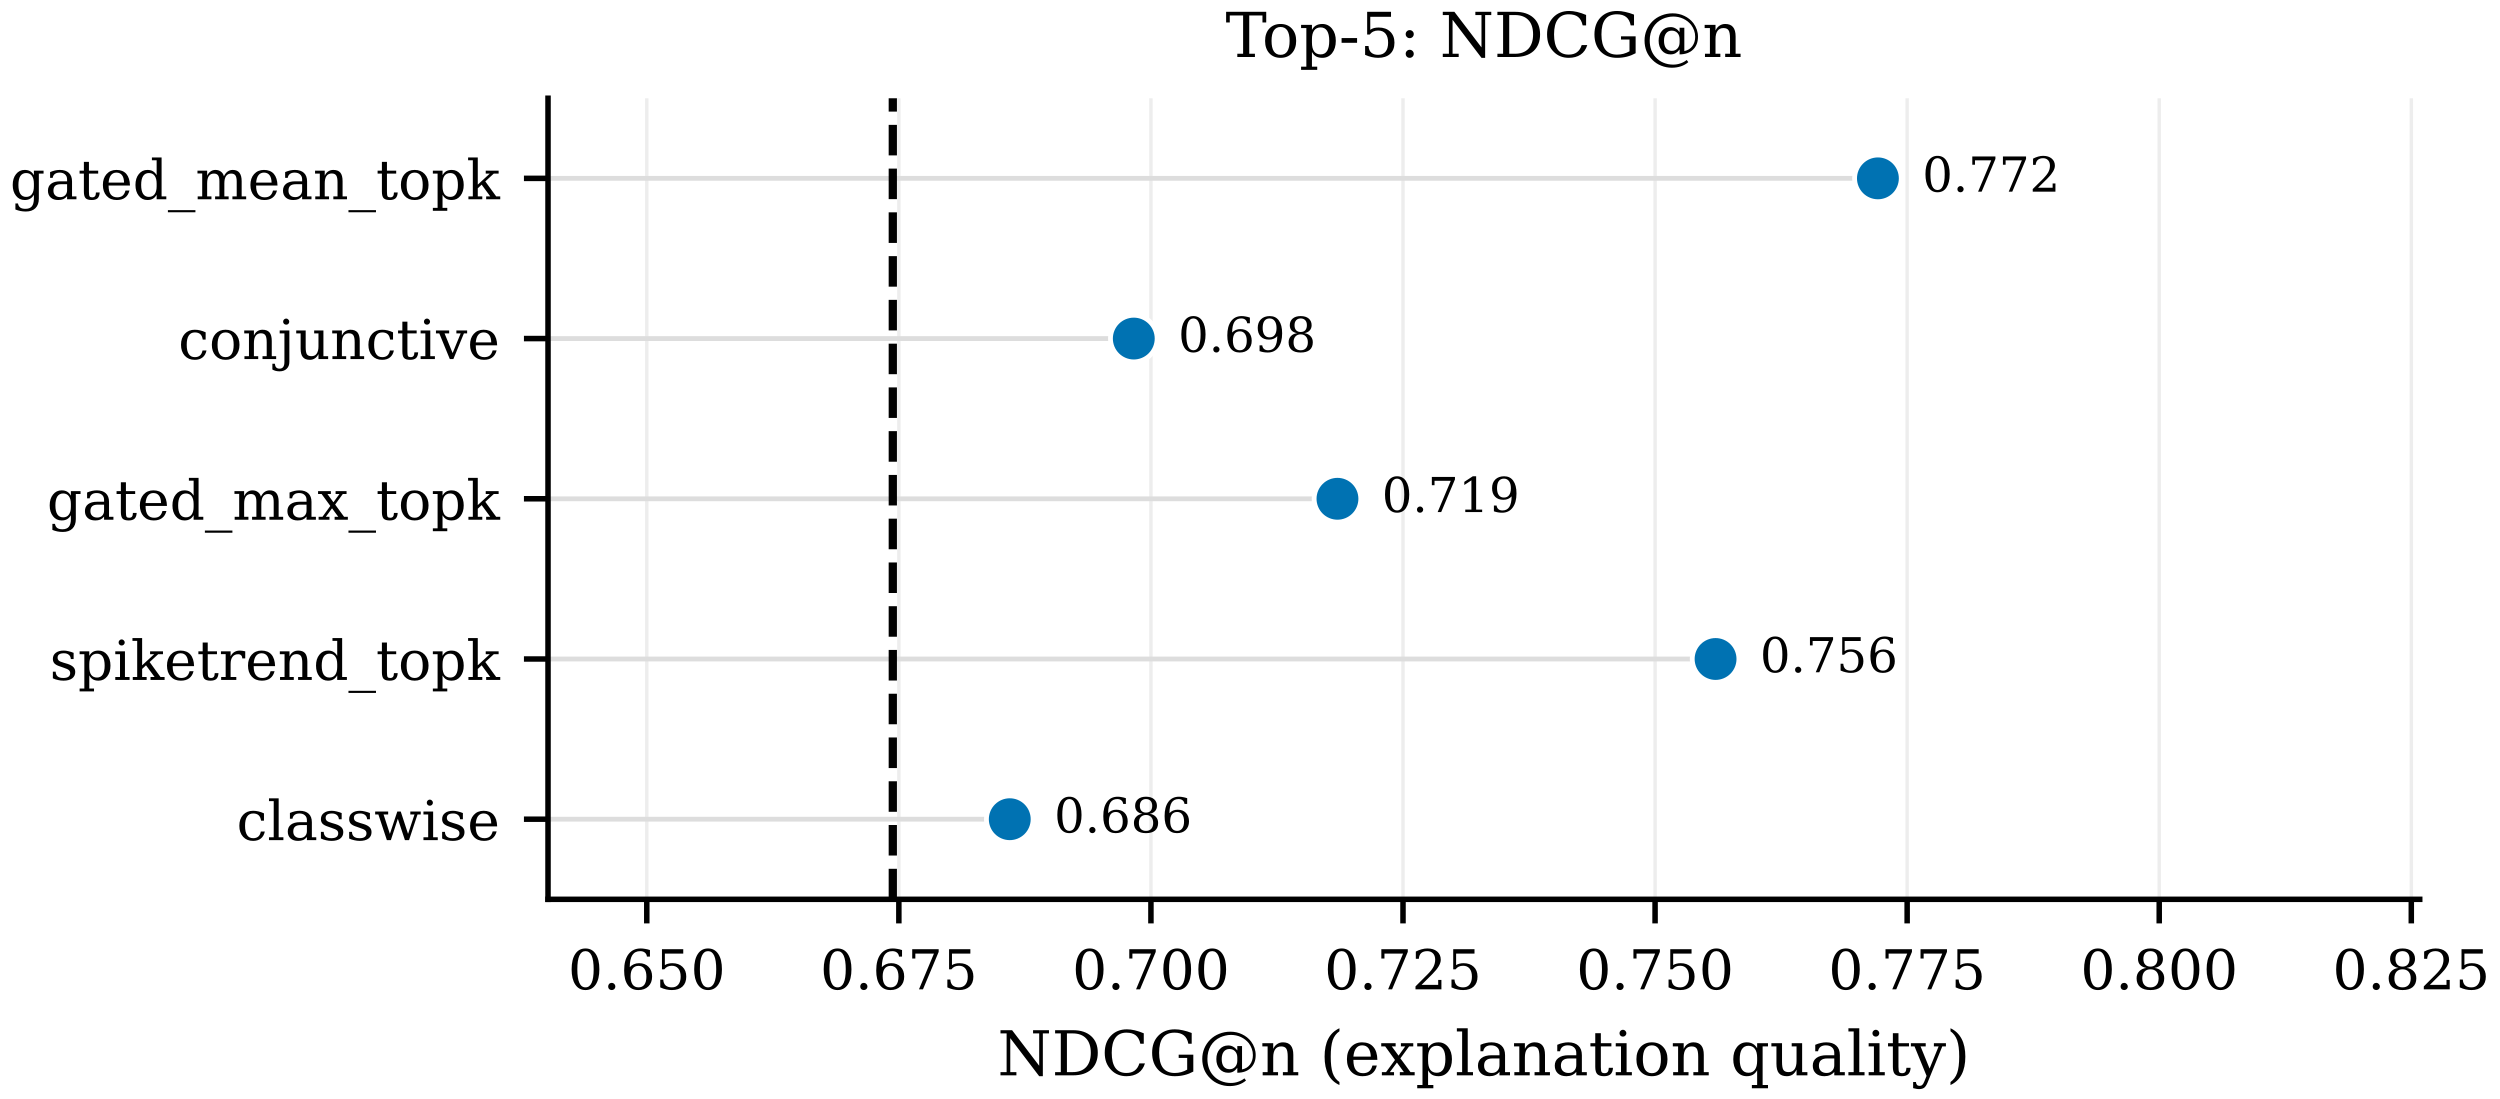
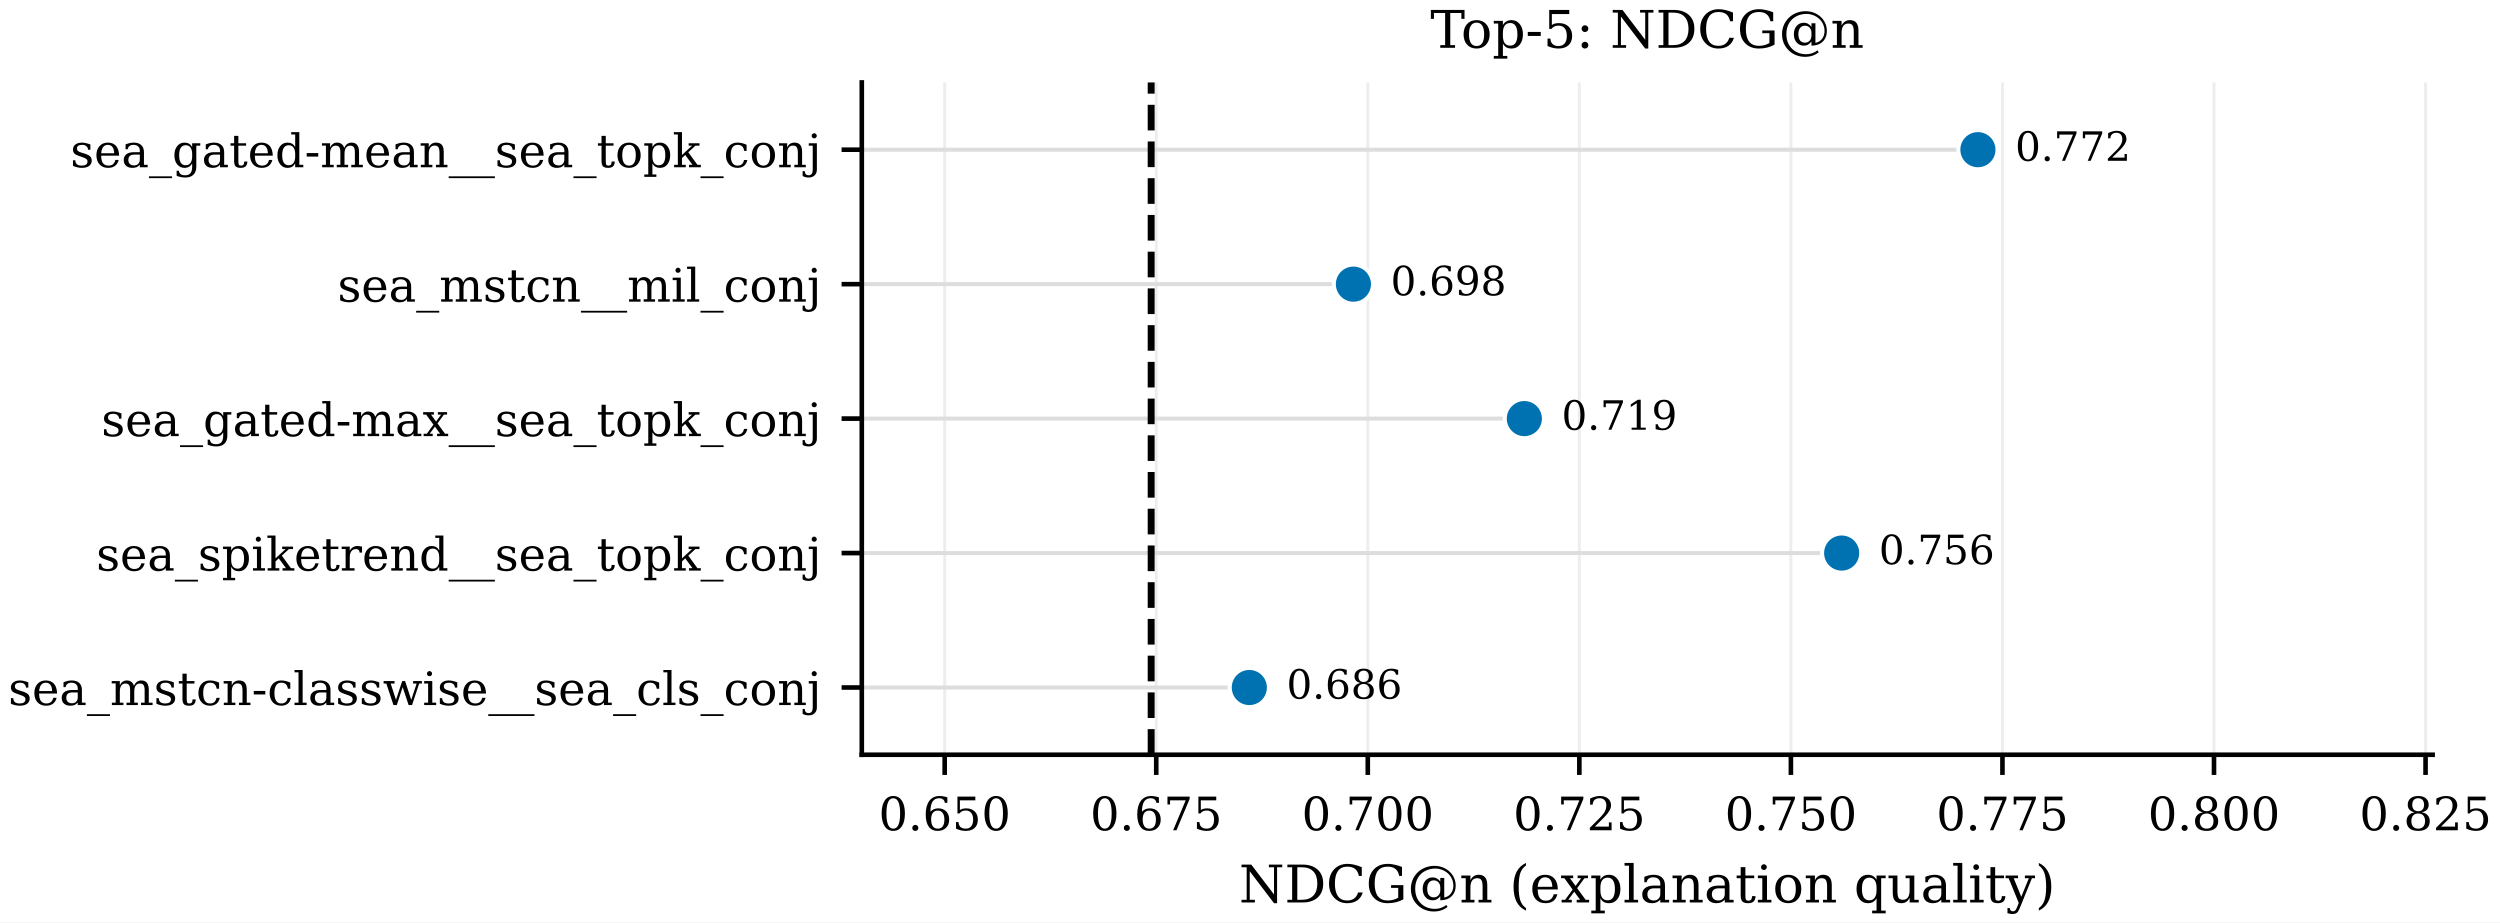
- <svg xmlns="http://www.w3.org/2000/svg" xmlns:xlink="http://www.w3.org/1999/xlink" width="363.339pt" height="159.723pt" viewBox="0 0 363.339 159.723" version="1.1">
+ <svg xmlns="http://www.w3.org/2000/svg" xmlns:xlink="http://www.w3.org/1999/xlink" width="432.933pt" height="159.723pt" viewBox="0 0 432.933 159.723" version="1.1">
  <defs>
    <style type="text/css">*{stroke-linejoin: round; stroke-linecap: butt}</style>
  </defs>
  <g id="figure_1">
    <g id="patch_1">
-       <path d="M 0 159.723  L 363.339 159.723  L 363.339 0  L 0 0  z " style="fill: #ffffff" />
+       <path d="M 0 159.723  L 432.933 159.723  L 432.933 0  L 0 0  z " style="fill: #ffffff" />
    </g>
    <g id="axes_1">
      <g id="patch_2">
-         <path d="M 79.646 130.703  L 351.671 130.703  L 351.671 14.279  L 79.646 14.279  z " style="fill: #ffffff" />
+         <path d="M 149.24 130.703  L 421.265 130.703  L 421.265 14.279  L 149.24 14.279  z " style="fill: #ffffff" />
      </g>
      <g id="matplotlib.axis_1">
        <g id="xtick_1">
          <g id="line2d_1">
-             <path d="M 94 130.703  L 94 14.279  " clip-path="url(#pddeceaaa12)" style="fill: none; stroke: #cccccc; stroke-opacity: 0.35; stroke-width: 0.5; stroke-linecap: square" />
+             <path d="M 163.594 130.703  L 163.594 14.279  " clip-path="url(#pdbfaa2ec05)" style="fill: none; stroke: #cccccc; stroke-opacity: 0.35; stroke-width: 0.5; stroke-linecap: square" />
          </g>
          <g id="line2d_2">
            <defs>
-               <path id="m2bc1527fd0" d="M 0 0  L 0 3.5  " style="stroke: #000000; stroke-width: 0.8" />
+               <path id="m74011982db" d="M 0 0  L 0 3.5  " style="stroke: #000000; stroke-width: 0.8" />
            </defs>
            <g>
-               <use xlink:href="#m2bc1527fd0" x="94" y="130.703" style="stroke: #000000; stroke-width: 0.8" />
+               <use xlink:href="#m74011982db" x="163.594" y="130.703" style="stroke: #000000; stroke-width: 0.8" />
            </g>
          </g>
          <g id="text_1">
-             <text style="font: 8px 'DejaVu Serif', 'Times New Roman', 'Times', 'Computer Modern Roman', serif; text-anchor: middle" x="94" y="143.781" transform="rotate(-0 93.99999 143.7813)">0.650</text>
+             <text style="font: 8px 'DejaVu Serif', 'Times New Roman', 'Times', 'Computer Modern Roman', serif; text-anchor: middle" x="163.594" y="143.781" transform="rotate(-0 163.5937 143.7813)">0.650</text>
          </g>
        </g>
        <g id="xtick_2">
          <g id="line2d_3">
-             <path d="M 130.635 130.703  L 130.635 14.279  " clip-path="url(#pddeceaaa12)" style="fill: none; stroke: #cccccc; stroke-opacity: 0.35; stroke-width: 0.5; stroke-linecap: square" />
+             <path d="M 200.229 130.703  L 200.229 14.279  " clip-path="url(#pdbfaa2ec05)" style="fill: none; stroke: #cccccc; stroke-opacity: 0.35; stroke-width: 0.5; stroke-linecap: square" />
          </g>
          <g id="line2d_4">
            <g>
-               <use xlink:href="#m2bc1527fd0" x="130.635" y="130.703" style="stroke: #000000; stroke-width: 0.8" />
+               <use xlink:href="#m74011982db" x="200.229" y="130.703" style="stroke: #000000; stroke-width: 0.8" />
            </g>
          </g>
          <g id="text_2">
-             <text style="font: 8px 'DejaVu Serif', 'Times New Roman', 'Times', 'Computer Modern Roman', serif; text-anchor: middle" x="130.635" y="143.781" transform="rotate(-0 130.6354 143.7813)">0.675</text>
+             <text style="font: 8px 'DejaVu Serif', 'Times New Roman', 'Times', 'Computer Modern Roman', serif; text-anchor: middle" x="200.229" y="143.781" transform="rotate(-0 200.2291 143.7813)">0.675</text>
          </g>
        </g>
        <g id="xtick_3">
          <g id="line2d_5">
-             <path d="M 167.271 130.703  L 167.271 14.279  " clip-path="url(#pddeceaaa12)" style="fill: none; stroke: #cccccc; stroke-opacity: 0.35; stroke-width: 0.5; stroke-linecap: square" />
+             <path d="M 236.864 130.703  L 236.864 14.279  " clip-path="url(#pdbfaa2ec05)" style="fill: none; stroke: #cccccc; stroke-opacity: 0.35; stroke-width: 0.5; stroke-linecap: square" />
          </g>
          <g id="line2d_6">
            <g>
-               <use xlink:href="#m2bc1527fd0" x="167.271" y="130.703" style="stroke: #000000; stroke-width: 0.8" />
+               <use xlink:href="#m74011982db" x="236.864" y="130.703" style="stroke: #000000; stroke-width: 0.8" />
            </g>
          </g>
          <g id="text_3">
-             <text style="font: 8px 'DejaVu Serif', 'Times New Roman', 'Times', 'Computer Modern Roman', serif; text-anchor: middle" x="167.271" y="143.781" transform="rotate(-0 167.2707 143.7813)">0.700</text>
+             <text style="font: 8px 'DejaVu Serif', 'Times New Roman', 'Times', 'Computer Modern Roman', serif; text-anchor: middle" x="236.864" y="143.781" transform="rotate(-0 236.8645 143.7813)">0.700</text>
          </g>
        </g>
        <g id="xtick_4">
          <g id="line2d_7">
-             <path d="M 203.906 130.703  L 203.906 14.279  " clip-path="url(#pddeceaaa12)" style="fill: none; stroke: #cccccc; stroke-opacity: 0.35; stroke-width: 0.5; stroke-linecap: square" />
+             <path d="M 273.5 130.703  L 273.5 14.279  " clip-path="url(#pdbfaa2ec05)" style="fill: none; stroke: #cccccc; stroke-opacity: 0.35; stroke-width: 0.5; stroke-linecap: square" />
          </g>
          <g id="line2d_8">
            <g>
-               <use xlink:href="#m2bc1527fd0" x="203.906" y="130.703" style="stroke: #000000; stroke-width: 0.8" />
+               <use xlink:href="#m74011982db" x="273.5" y="130.703" style="stroke: #000000; stroke-width: 0.8" />
            </g>
          </g>
          <g id="text_4">
-             <text style="font: 8px 'DejaVu Serif', 'Times New Roman', 'Times', 'Computer Modern Roman', serif; text-anchor: middle" x="203.906" y="143.781" transform="rotate(-0 203.9061 143.7813)">0.725</text>
+             <text style="font: 8px 'DejaVu Serif', 'Times New Roman', 'Times', 'Computer Modern Roman', serif; text-anchor: middle" x="273.5" y="143.781" transform="rotate(-0 273.4999 143.7813)">0.725</text>
          </g>
        </g>
        <g id="xtick_5">
          <g id="line2d_9">
-             <path d="M 240.541 130.703  L 240.541 14.279  " clip-path="url(#pddeceaaa12)" style="fill: none; stroke: #cccccc; stroke-opacity: 0.35; stroke-width: 0.5; stroke-linecap: square" />
+             <path d="M 310.135 130.703  L 310.135 14.279  " clip-path="url(#pdbfaa2ec05)" style="fill: none; stroke: #cccccc; stroke-opacity: 0.35; stroke-width: 0.5; stroke-linecap: square" />
          </g>
          <g id="line2d_10">
            <g>
-               <use xlink:href="#m2bc1527fd0" x="240.541" y="130.703" style="stroke: #000000; stroke-width: 0.8" />
+               <use xlink:href="#m74011982db" x="310.135" y="130.703" style="stroke: #000000; stroke-width: 0.8" />
            </g>
          </g>
          <g id="text_5">
-             <text style="font: 8px 'DejaVu Serif', 'Times New Roman', 'Times', 'Computer Modern Roman', serif; text-anchor: middle" x="240.541" y="143.781" transform="rotate(-0 240.5415 143.7813)">0.750</text>
+             <text style="font: 8px 'DejaVu Serif', 'Times New Roman', 'Times', 'Computer Modern Roman', serif; text-anchor: middle" x="310.135" y="143.781" transform="rotate(-0 310.1352 143.7813)">0.750</text>
          </g>
        </g>
        <g id="xtick_6">
          <g id="line2d_11">
-             <path d="M 277.177 130.703  L 277.177 14.279  " clip-path="url(#pddeceaaa12)" style="fill: none; stroke: #cccccc; stroke-opacity: 0.35; stroke-width: 0.5; stroke-linecap: square" />
+             <path d="M 346.771 130.703  L 346.771 14.279  " clip-path="url(#pdbfaa2ec05)" style="fill: none; stroke: #cccccc; stroke-opacity: 0.35; stroke-width: 0.5; stroke-linecap: square" />
          </g>
          <g id="line2d_12">
            <g>
-               <use xlink:href="#m2bc1527fd0" x="277.177" y="130.703" style="stroke: #000000; stroke-width: 0.8" />
+               <use xlink:href="#m74011982db" x="346.771" y="130.703" style="stroke: #000000; stroke-width: 0.8" />
            </g>
          </g>
          <g id="text_6">
-             <text style="font: 8px 'DejaVu Serif', 'Times New Roman', 'Times', 'Computer Modern Roman', serif; text-anchor: middle" x="277.177" y="143.781" transform="rotate(-0 277.1769 143.7813)">0.775</text>
+             <text style="font: 8px 'DejaVu Serif', 'Times New Roman', 'Times', 'Computer Modern Roman', serif; text-anchor: middle" x="346.771" y="143.781" transform="rotate(-0 346.7706 143.7813)">0.775</text>
          </g>
        </g>
        <g id="xtick_7">
          <g id="line2d_13">
-             <path d="M 313.812 130.703  L 313.812 14.279  " clip-path="url(#pddeceaaa12)" style="fill: none; stroke: #cccccc; stroke-opacity: 0.35; stroke-width: 0.5; stroke-linecap: square" />
+             <path d="M 383.406 130.703  L 383.406 14.279  " clip-path="url(#pdbfaa2ec05)" style="fill: none; stroke: #cccccc; stroke-opacity: 0.35; stroke-width: 0.5; stroke-linecap: square" />
          </g>
          <g id="line2d_14">
            <g>
-               <use xlink:href="#m2bc1527fd0" x="313.812" y="130.703" style="stroke: #000000; stroke-width: 0.8" />
+               <use xlink:href="#m74011982db" x="383.406" y="130.703" style="stroke: #000000; stroke-width: 0.8" />
            </g>
          </g>
          <g id="text_7">
-             <text style="font: 8px 'DejaVu Serif', 'Times New Roman', 'Times', 'Computer Modern Roman', serif; text-anchor: middle" x="313.812" y="143.781" transform="rotate(-0 313.8123 143.7813)">0.800</text>
+             <text style="font: 8px 'DejaVu Serif', 'Times New Roman', 'Times', 'Computer Modern Roman', serif; text-anchor: middle" x="383.406" y="143.781" transform="rotate(-0 383.406 143.7813)">0.800</text>
          </g>
        </g>
        <g id="xtick_8">
          <g id="line2d_15">
-             <path d="M 350.448 130.703  L 350.448 14.279  " clip-path="url(#pddeceaaa12)" style="fill: none; stroke: #cccccc; stroke-opacity: 0.35; stroke-width: 0.5; stroke-linecap: square" />
+             <path d="M 420.041 130.703  L 420.041 14.279  " clip-path="url(#pdbfaa2ec05)" style="fill: none; stroke: #cccccc; stroke-opacity: 0.35; stroke-width: 0.5; stroke-linecap: square" />
          </g>
          <g id="line2d_16">
            <g>
-               <use xlink:href="#m2bc1527fd0" x="350.448" y="130.703" style="stroke: #000000; stroke-width: 0.8" />
+               <use xlink:href="#m74011982db" x="420.041" y="130.703" style="stroke: #000000; stroke-width: 0.8" />
            </g>
          </g>
          <g id="text_8">
-             <text style="font: 8px 'DejaVu Serif', 'Times New Roman', 'Times', 'Computer Modern Roman', serif; text-anchor: middle" x="350.448" y="143.781" transform="rotate(-0 350.4476 143.7813)">0.825</text>
+             <text style="font: 8px 'DejaVu Serif', 'Times New Roman', 'Times', 'Computer Modern Roman', serif; text-anchor: middle" x="420.041" y="143.781" transform="rotate(-0 420.0414 143.7813)">0.825</text>
          </g>
        </g>
        <g id="text_9">
-           <text style="font: 9px 'DejaVu Serif', 'Times New Roman', 'Times', 'Computer Modern Roman', serif; text-anchor: middle" x="215.659" y="156.284" transform="rotate(-0 215.6587 156.2837)">NDCG@n (explanation quality)</text>
+           <text style="font: 9px 'DejaVu Serif', 'Times New Roman', 'Times', 'Computer Modern Roman', serif; text-anchor: middle" x="285.252" y="156.284" transform="rotate(-0 285.2525 156.2837)">NDCG@n (explanation quality)</text>
        </g>
      </g>
      <g id="matplotlib.axis_2">
        <g id="ytick_1">
          <g id="line2d_17">
            <defs>
-               <path id="m98e5826222" d="M 0 0  L -3.5 0  " style="stroke: #000000; stroke-width: 0.8" />
+               <path id="me528e777df" d="M 0 0  L -3.5 0  " style="stroke: #000000; stroke-width: 0.8" />
            </defs>
            <g>
-               <use xlink:href="#m98e5826222" x="79.646" y="25.921" style="stroke: #000000; stroke-width: 0.8" />
+               <use xlink:href="#me528e777df" x="149.24" y="25.921" style="stroke: #000000; stroke-width: 0.8" />
            </g>
          </g>
          <g id="text_10">
-             <text style="font: 8px 'DejaVu Serif', 'Times New Roman', 'Times', 'Computer Modern Roman', serif; text-anchor: end" x="72.646" y="28.96" transform="rotate(-0 72.64625 28.96037)">gated_mean_topk</text>
+             <text style="font: 8px 'DejaVu Serif', 'Times New Roman', 'Times', 'Computer Modern Roman', serif; text-anchor: end" x="142.24" y="28.96" transform="rotate(-0 142.24 28.96037)">sea_gated-mean__sea_topk_conj</text>
          </g>
        </g>
        <g id="ytick_2">
          <g id="line2d_18">
            <g>
-               <use xlink:href="#m98e5826222" x="79.646" y="49.206" style="stroke: #000000; stroke-width: 0.8" />
+               <use xlink:href="#me528e777df" x="149.24" y="49.206" style="stroke: #000000; stroke-width: 0.8" />
            </g>
          </g>
          <g id="text_11">
-             <text style="font: 8px 'DejaVu Serif', 'Times New Roman', 'Times', 'Computer Modern Roman', serif; text-anchor: end" x="72.646" y="52.188" transform="rotate(-0 72.64625 52.18829)">conjunctive</text>
+             <text style="font: 8px 'DejaVu Serif', 'Times New Roman', 'Times', 'Computer Modern Roman', serif; text-anchor: end" x="142.24" y="52.245" transform="rotate(-0 142.24 52.24517)">sea_mstcn__mil_conj</text>
          </g>
        </g>
        <g id="ytick_3">
          <g id="line2d_19">
            <g>
-               <use xlink:href="#m98e5826222" x="79.646" y="72.491" style="stroke: #000000; stroke-width: 0.8" />
+               <use xlink:href="#me528e777df" x="149.24" y="72.491" style="stroke: #000000; stroke-width: 0.8" />
            </g>
          </g>
          <g id="text_12">
-             <text style="font: 8px 'DejaVu Serif', 'Times New Roman', 'Times', 'Computer Modern Roman', serif; text-anchor: end" x="72.646" y="75.53" transform="rotate(-0 72.64625 75.52997)">gated_max_topk</text>
+             <text style="font: 8px 'DejaVu Serif', 'Times New Roman', 'Times', 'Computer Modern Roman', serif; text-anchor: end" x="142.24" y="75.53" transform="rotate(-0 142.24 75.52997)">sea_gated-max__sea_topk_conj</text>
          </g>
        </g>
        <g id="ytick_4">
          <g id="line2d_20">
            <g>
-               <use xlink:href="#m98e5826222" x="79.646" y="95.775" style="stroke: #000000; stroke-width: 0.8" />
+               <use xlink:href="#me528e777df" x="149.24" y="95.775" style="stroke: #000000; stroke-width: 0.8" />
            </g>
          </g>
          <g id="text_13">
-             <text style="font: 8px 'DejaVu Serif', 'Times New Roman', 'Times', 'Computer Modern Roman', serif; text-anchor: end" x="72.646" y="98.815" transform="rotate(-0 72.64625 98.81477)">spiketrend_topk</text>
+             <text style="font: 8px 'DejaVu Serif', 'Times New Roman', 'Times', 'Computer Modern Roman', serif; text-anchor: end" x="142.24" y="98.815" transform="rotate(-0 142.24 98.81477)">sea_spiketrend__sea_topk_conj</text>
          </g>
        </g>
        <g id="ytick_5">
          <g id="line2d_21">
            <g>
-               <use xlink:href="#m98e5826222" x="79.646" y="119.06" style="stroke: #000000; stroke-width: 0.8" />
+               <use xlink:href="#me528e777df" x="149.24" y="119.06" style="stroke: #000000; stroke-width: 0.8" />
            </g>
          </g>
          <g id="text_14">
-             <text style="font: 8px 'DejaVu Serif', 'Times New Roman', 'Times', 'Computer Modern Roman', serif; text-anchor: end" x="72.646" y="122.1" transform="rotate(-0 72.64625 122.0996)">classwise</text>
+             <text style="font: 8px 'DejaVu Serif', 'Times New Roman', 'Times', 'Computer Modern Roman', serif; text-anchor: end" x="142.24" y="122.1" transform="rotate(-0 142.24 122.0996)">sea_mstcn-classwise__sea_cls_conj</text>
          </g>
        </g>
      </g>
      <g id="line2d_22">
-         <path d="M 79.646 25.921  L 272.927 25.921  " clip-path="url(#pddeceaaa12)" style="fill: none; stroke: #dddddd; stroke-width: 0.7; stroke-linecap: square" />
+         <path d="M 149.24 25.921  L 342.521 25.921  " clip-path="url(#pdbfaa2ec05)" style="fill: none; stroke: #dddddd; stroke-width: 0.7; stroke-linecap: square" />
      </g>
      <g id="line2d_23">
-         <path d="M 79.646 49.206  L 164.78 49.206  " clip-path="url(#pddeceaaa12)" style="fill: none; stroke: #dddddd; stroke-width: 0.7; stroke-linecap: square" />
+         <path d="M 149.24 49.206  L 234.373 49.206  " clip-path="url(#pdbfaa2ec05)" style="fill: none; stroke: #dddddd; stroke-width: 0.7; stroke-linecap: square" />
      </g>
      <g id="line2d_24">
-         <path d="M 79.646 72.491  L 194.381 72.491  " clip-path="url(#pddeceaaa12)" style="fill: none; stroke: #dddddd; stroke-width: 0.7; stroke-linecap: square" />
+         <path d="M 149.24 72.491  L 263.975 72.491  " clip-path="url(#pdbfaa2ec05)" style="fill: none; stroke: #dddddd; stroke-width: 0.7; stroke-linecap: square" />
      </g>
      <g id="line2d_25">
-         <path d="M 79.646 95.775  L 249.334 95.775  " clip-path="url(#pddeceaaa12)" style="fill: none; stroke: #dddddd; stroke-width: 0.7; stroke-linecap: square" />
+         <path d="M 149.24 95.775  L 318.928 95.775  " clip-path="url(#pdbfaa2ec05)" style="fill: none; stroke: #dddddd; stroke-width: 0.7; stroke-linecap: square" />
      </g>
      <g id="line2d_26">
-         <path d="M 79.646 119.06  L 146.755 119.06  " clip-path="url(#pddeceaaa12)" style="fill: none; stroke: #dddddd; stroke-width: 0.7; stroke-linecap: square" />
+         <path d="M 149.24 119.06  L 216.349 119.06  " clip-path="url(#pdbfaa2ec05)" style="fill: none; stroke: #dddddd; stroke-width: 0.7; stroke-linecap: square" />
      </g>
      <g id="patch_3">
-         <path d="M 79.646 130.703  L 79.646 14.279  " style="fill: none; stroke: #000000; stroke-width: 0.8; stroke-linejoin: miter; stroke-linecap: square" />
+         <path d="M 149.24 130.703  L 149.24 14.279  " style="fill: none; stroke: #000000; stroke-width: 0.8; stroke-linejoin: miter; stroke-linecap: square" />
      </g>
      <g id="patch_4">
-         <path d="M 79.646 130.703  L 351.671 130.703  " style="fill: none; stroke: #000000; stroke-width: 0.8; stroke-linejoin: miter; stroke-linecap: square" />
+         <path d="M 149.24 130.703  L 421.265 130.703  " style="fill: none; stroke: #000000; stroke-width: 0.8; stroke-linejoin: miter; stroke-linecap: square" />
      </g>
      <g id="text_15">
-         <text style="font: 7px 'DejaVu Serif', 'Times New Roman', 'Times', 'Computer Modern Roman', serif; text-anchor: start" x="279.37" y="27.853" transform="rotate(-0 279.3699 27.85256)">0.772</text>
+         <text style="font: 7px 'DejaVu Serif', 'Times New Roman', 'Times', 'Computer Modern Roman', serif; text-anchor: start" x="348.964" y="27.853" transform="rotate(-0 348.9636 27.85256)">0.772</text>
      </g>
      <g id="text_16">
-         <text style="font: 7px 'DejaVu Serif', 'Times New Roman', 'Times', 'Computer Modern Roman', serif; text-anchor: start" x="171.222" y="51.137" transform="rotate(-0 171.2222 51.13736)">0.698</text>
+         <text style="font: 7px 'DejaVu Serif', 'Times New Roman', 'Times', 'Computer Modern Roman', serif; text-anchor: start" x="240.816" y="51.137" transform="rotate(-0 240.816 51.13736)">0.698</text>
      </g>
      <g id="text_17">
-         <text style="font: 7px 'DejaVu Serif', 'Times New Roman', 'Times', 'Computer Modern Roman', serif; text-anchor: start" x="200.824" y="74.422" transform="rotate(-0 200.8236 74.42216)">0.719</text>
+         <text style="font: 7px 'DejaVu Serif', 'Times New Roman', 'Times', 'Computer Modern Roman', serif; text-anchor: start" x="270.417" y="74.422" transform="rotate(-0 270.4174 74.42216)">0.719</text>
      </g>
      <g id="text_18">
-         <text style="font: 7px 'DejaVu Serif', 'Times New Roman', 'Times', 'Computer Modern Roman', serif; text-anchor: start" x="255.777" y="97.707" transform="rotate(-0 255.7767 97.70696)">0.756</text>
+         <text style="font: 7px 'DejaVu Serif', 'Times New Roman', 'Times', 'Computer Modern Roman', serif; text-anchor: start" x="325.37" y="97.707" transform="rotate(-0 325.3704 97.70696)">0.756</text>
      </g>
      <g id="text_19">
-         <text style="font: 7px 'DejaVu Serif', 'Times New Roman', 'Times', 'Computer Modern Roman', serif; text-anchor: start" x="153.198" y="120.992" transform="rotate(-0 153.1976 120.9918)">0.686</text>
+         <text style="font: 7px 'DejaVu Serif', 'Times New Roman', 'Times', 'Computer Modern Roman', serif; text-anchor: start" x="222.791" y="120.992" transform="rotate(-0 222.7914 120.9918)">0.686</text>
      </g>
      <g id="line2d_27">
-         <path d="M 129.756 130.703  L 129.756 14.279  " clip-path="url(#pddeceaaa12)" style="fill: none; stroke-dasharray: 4.44,1.92; stroke-dashoffset: 0; stroke: #000000; stroke-width: 1.2" />
+         <path d="M 199.35 130.703  L 199.35 14.279  " clip-path="url(#pdbfaa2ec05)" style="fill: none; stroke-dasharray: 4.44,1.92; stroke-dashoffset: 0; stroke: #000000; stroke-width: 1.2" />
      </g>
      <g id="text_20">
-         <text style="font: 9px 'DejaVu Serif', 'Times New Roman', 'Times', 'Computer Modern Roman', serif; text-anchor: middle" x="215.659" y="8.279" transform="rotate(-0 215.6587 8.278594)">Top-5: NDCG@n</text>
+         <text style="font: 9px 'DejaVu Serif', 'Times New Roman', 'Times', 'Computer Modern Roman', serif; text-anchor: middle" x="285.252" y="8.279" transform="rotate(-0 285.2525 8.278594)">Top-5: NDCG@n</text>
      </g>
      <g id="PathCollection_1">
        <defs>
-           <path id="C0_0_18c146a363" d="M 0 3.391  C 0.899 3.391 1.762 3.034 2.398 2.398  C 3.034 1.762 3.391 0.899 3.391 -0  C 3.391 -0.899 3.034 -1.762 2.398 -2.398  C 1.762 -3.034 0.899 -3.391 0 -3.391  C -0.899 -3.391 -1.762 -3.034 -2.398 -2.398  C -3.034 -1.762 -3.391 -0.899 -3.391 0  C -3.391 0.899 -3.034 1.762 -2.398 2.398  C -1.762 3.034 -0.899 3.391 0 3.391  z " />
+           <path id="C0_0_6a9259e2ec" d="M 0 3.391  C 0.899 3.391 1.762 3.034 2.398 2.398  C 3.034 1.762 3.391 0.899 3.391 -0  C 3.391 -0.899 3.034 -1.762 2.398 -2.398  C 1.762 -3.034 0.899 -3.391 0 -3.391  C -0.899 -3.391 -1.762 -3.034 -2.398 -2.398  C -3.034 -1.762 -3.391 -0.899 -3.391 0  C -3.391 0.899 -3.034 1.762 -2.398 2.398  C -1.762 3.034 -0.899 3.391 0 3.391  z " />
        </defs>
-         <g clip-path="url(#pddeceaaa12)">
-           <use xlink:href="#C0_0_18c146a363" x="272.927" y="25.921" style="fill: #0072b2; stroke: #ffffff; stroke-width: 0.7" />
-         </g>
-         <g clip-path="url(#pddeceaaa12)">
-           <use xlink:href="#C0_0_18c146a363" x="164.78" y="49.206" style="fill: #0072b2; stroke: #ffffff; stroke-width: 0.7" />
-         </g>
-         <g clip-path="url(#pddeceaaa12)">
-           <use xlink:href="#C0_0_18c146a363" x="194.381" y="72.491" style="fill: #0072b2; stroke: #ffffff; stroke-width: 0.7" />
-         </g>
-         <g clip-path="url(#pddeceaaa12)">
-           <use xlink:href="#C0_0_18c146a363" x="249.334" y="95.775" style="fill: #0072b2; stroke: #ffffff; stroke-width: 0.7" />
-         </g>
-         <g clip-path="url(#pddeceaaa12)">
-           <use xlink:href="#C0_0_18c146a363" x="146.755" y="119.06" style="fill: #0072b2; stroke: #ffffff; stroke-width: 0.7" />
+         <g clip-path="url(#pdbfaa2ec05)">
+           <use xlink:href="#C0_0_6a9259e2ec" x="342.521" y="25.921" style="fill: #0072b2; stroke: #ffffff; stroke-width: 0.7" />
+         </g>
+         <g clip-path="url(#pdbfaa2ec05)">
+           <use xlink:href="#C0_0_6a9259e2ec" x="234.373" y="49.206" style="fill: #0072b2; stroke: #ffffff; stroke-width: 0.7" />
+         </g>
+         <g clip-path="url(#pdbfaa2ec05)">
+           <use xlink:href="#C0_0_6a9259e2ec" x="263.975" y="72.491" style="fill: #0072b2; stroke: #ffffff; stroke-width: 0.7" />
+         </g>
+         <g clip-path="url(#pdbfaa2ec05)">
+           <use xlink:href="#C0_0_6a9259e2ec" x="318.928" y="95.775" style="fill: #0072b2; stroke: #ffffff; stroke-width: 0.7" />
+         </g>
+         <g clip-path="url(#pdbfaa2ec05)">
+           <use xlink:href="#C0_0_6a9259e2ec" x="216.349" y="119.06" style="fill: #0072b2; stroke: #ffffff; stroke-width: 0.7" />
        </g>
      </g>
    </g>
  </g>
  <defs>
-     <clipPath id="pddeceaaa12">
-       <rect x="79.646" y="14.279" width="272.025" height="116.424" />
+     <clipPath id="pdbfaa2ec05">
+       <rect x="149.24" y="14.279" width="272.025" height="116.424" />
    </clipPath>
  </defs>
</svg>
